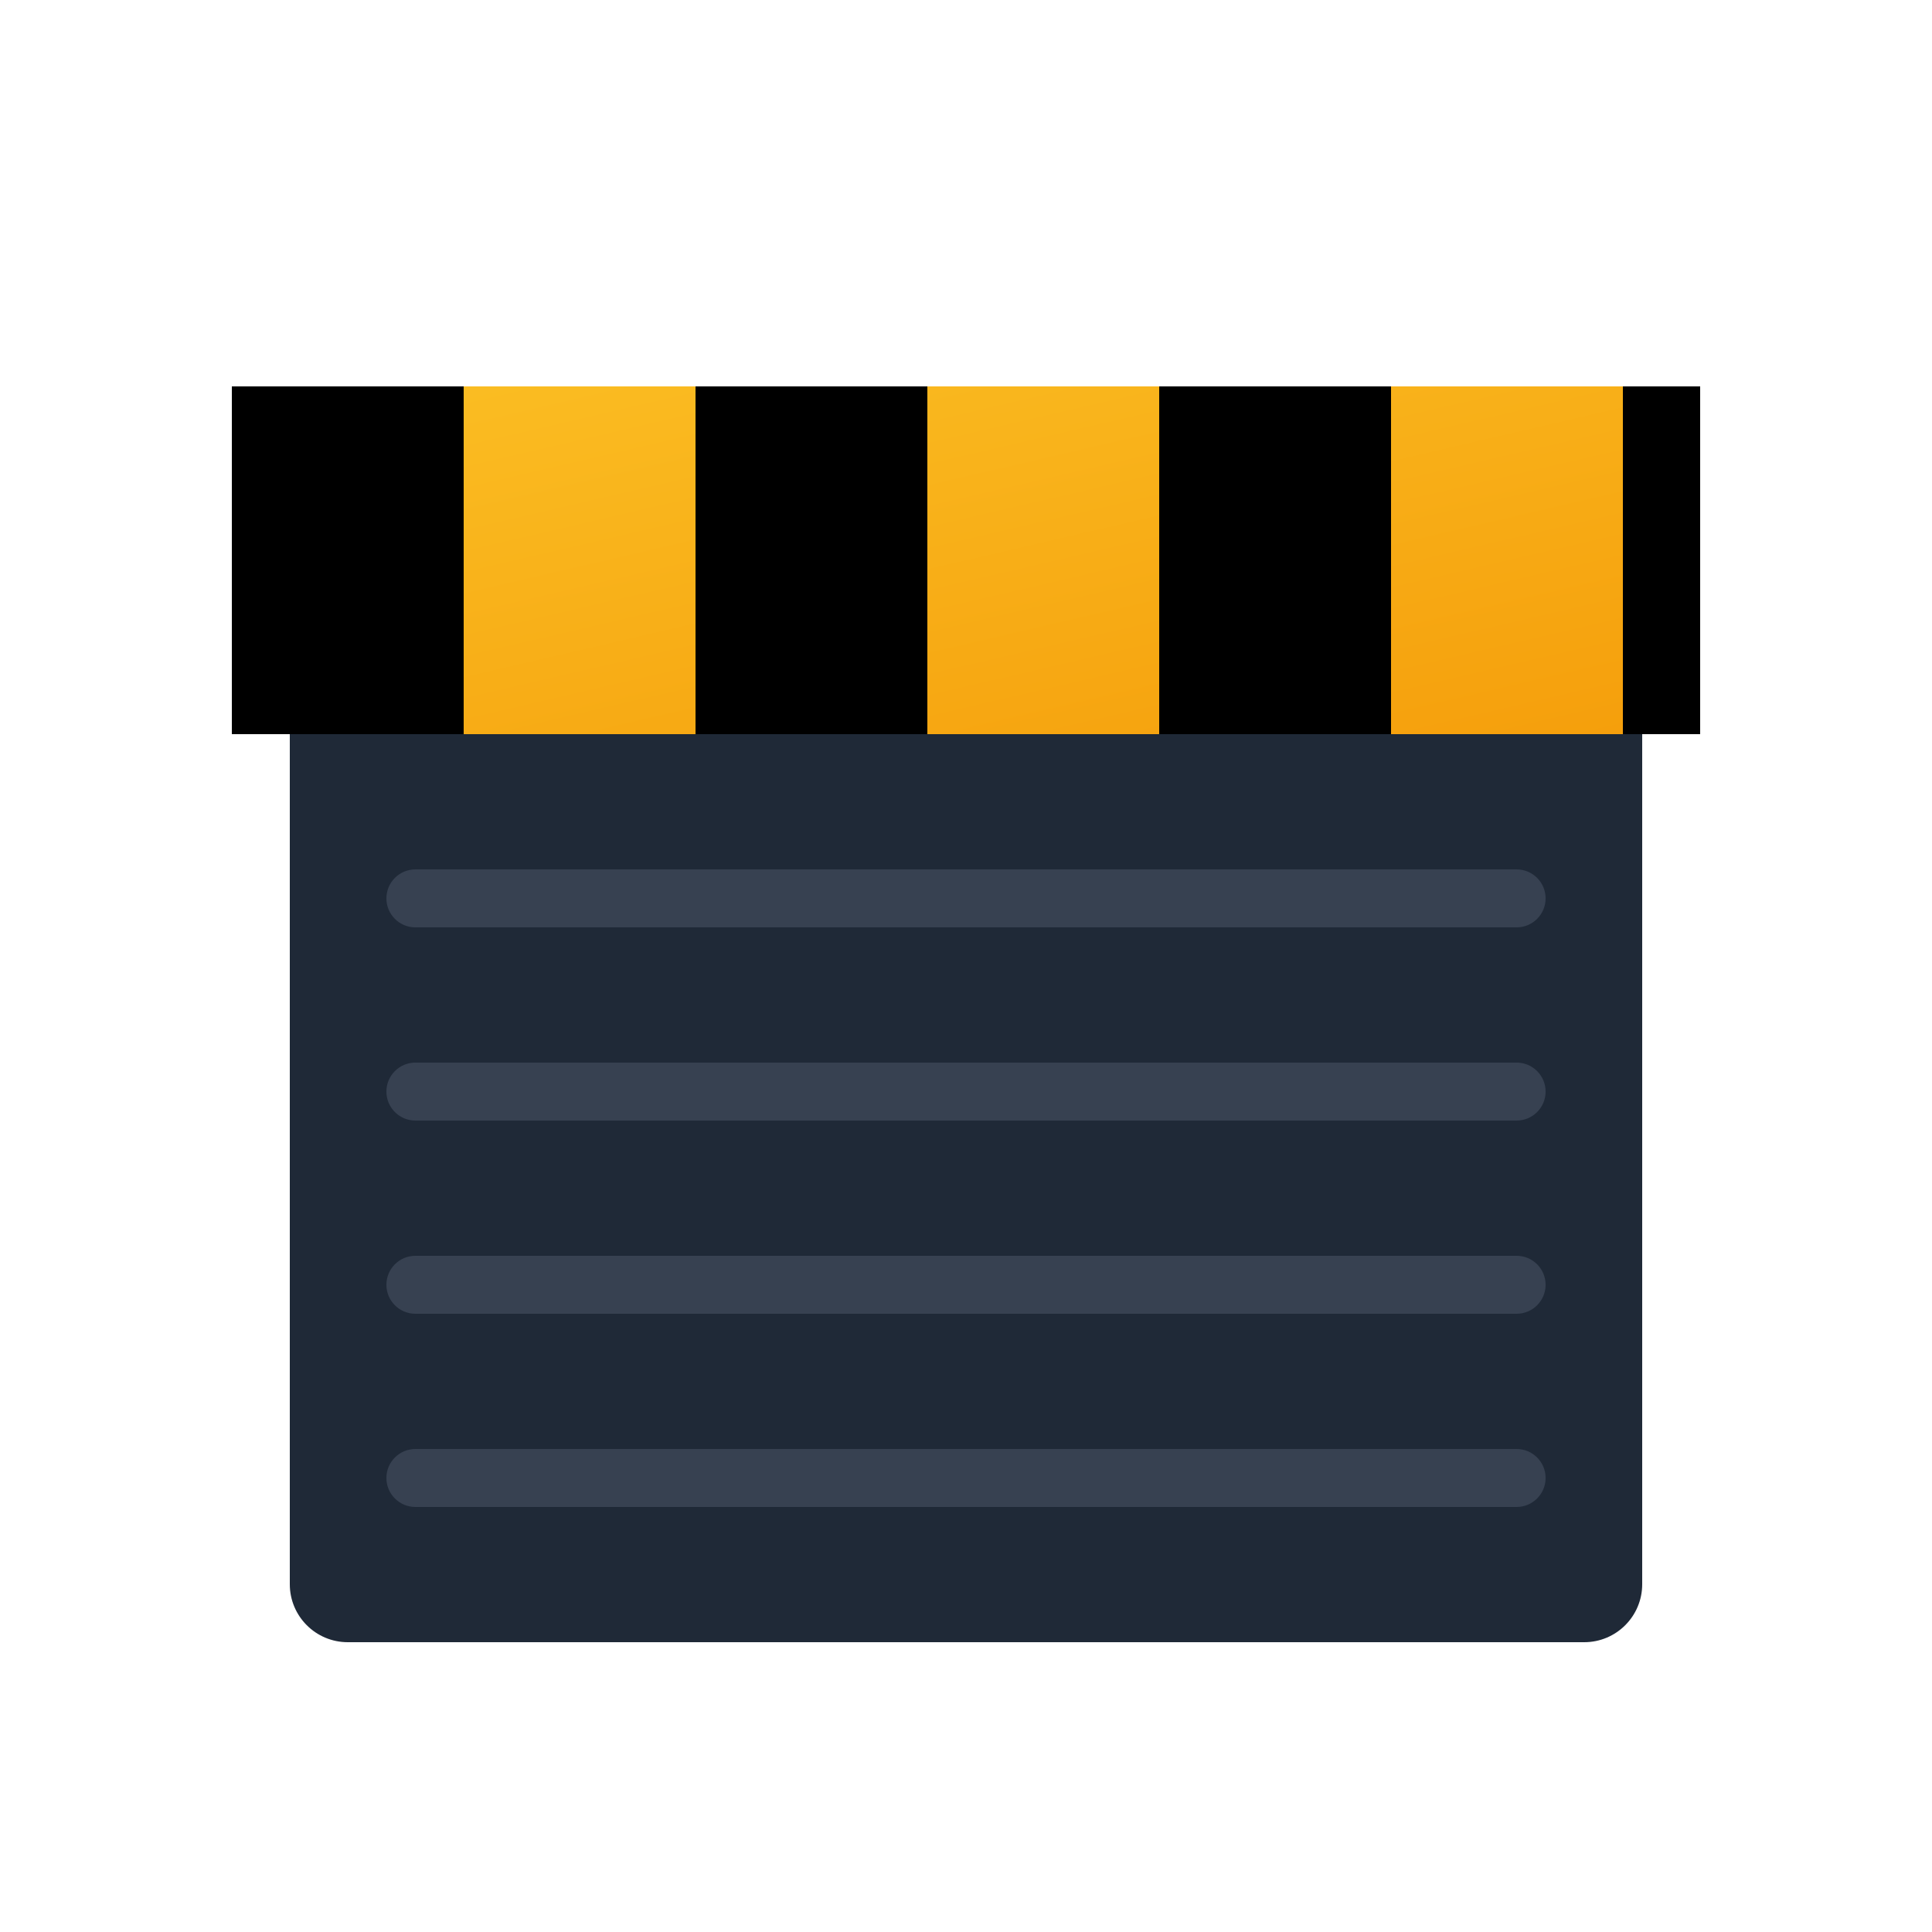
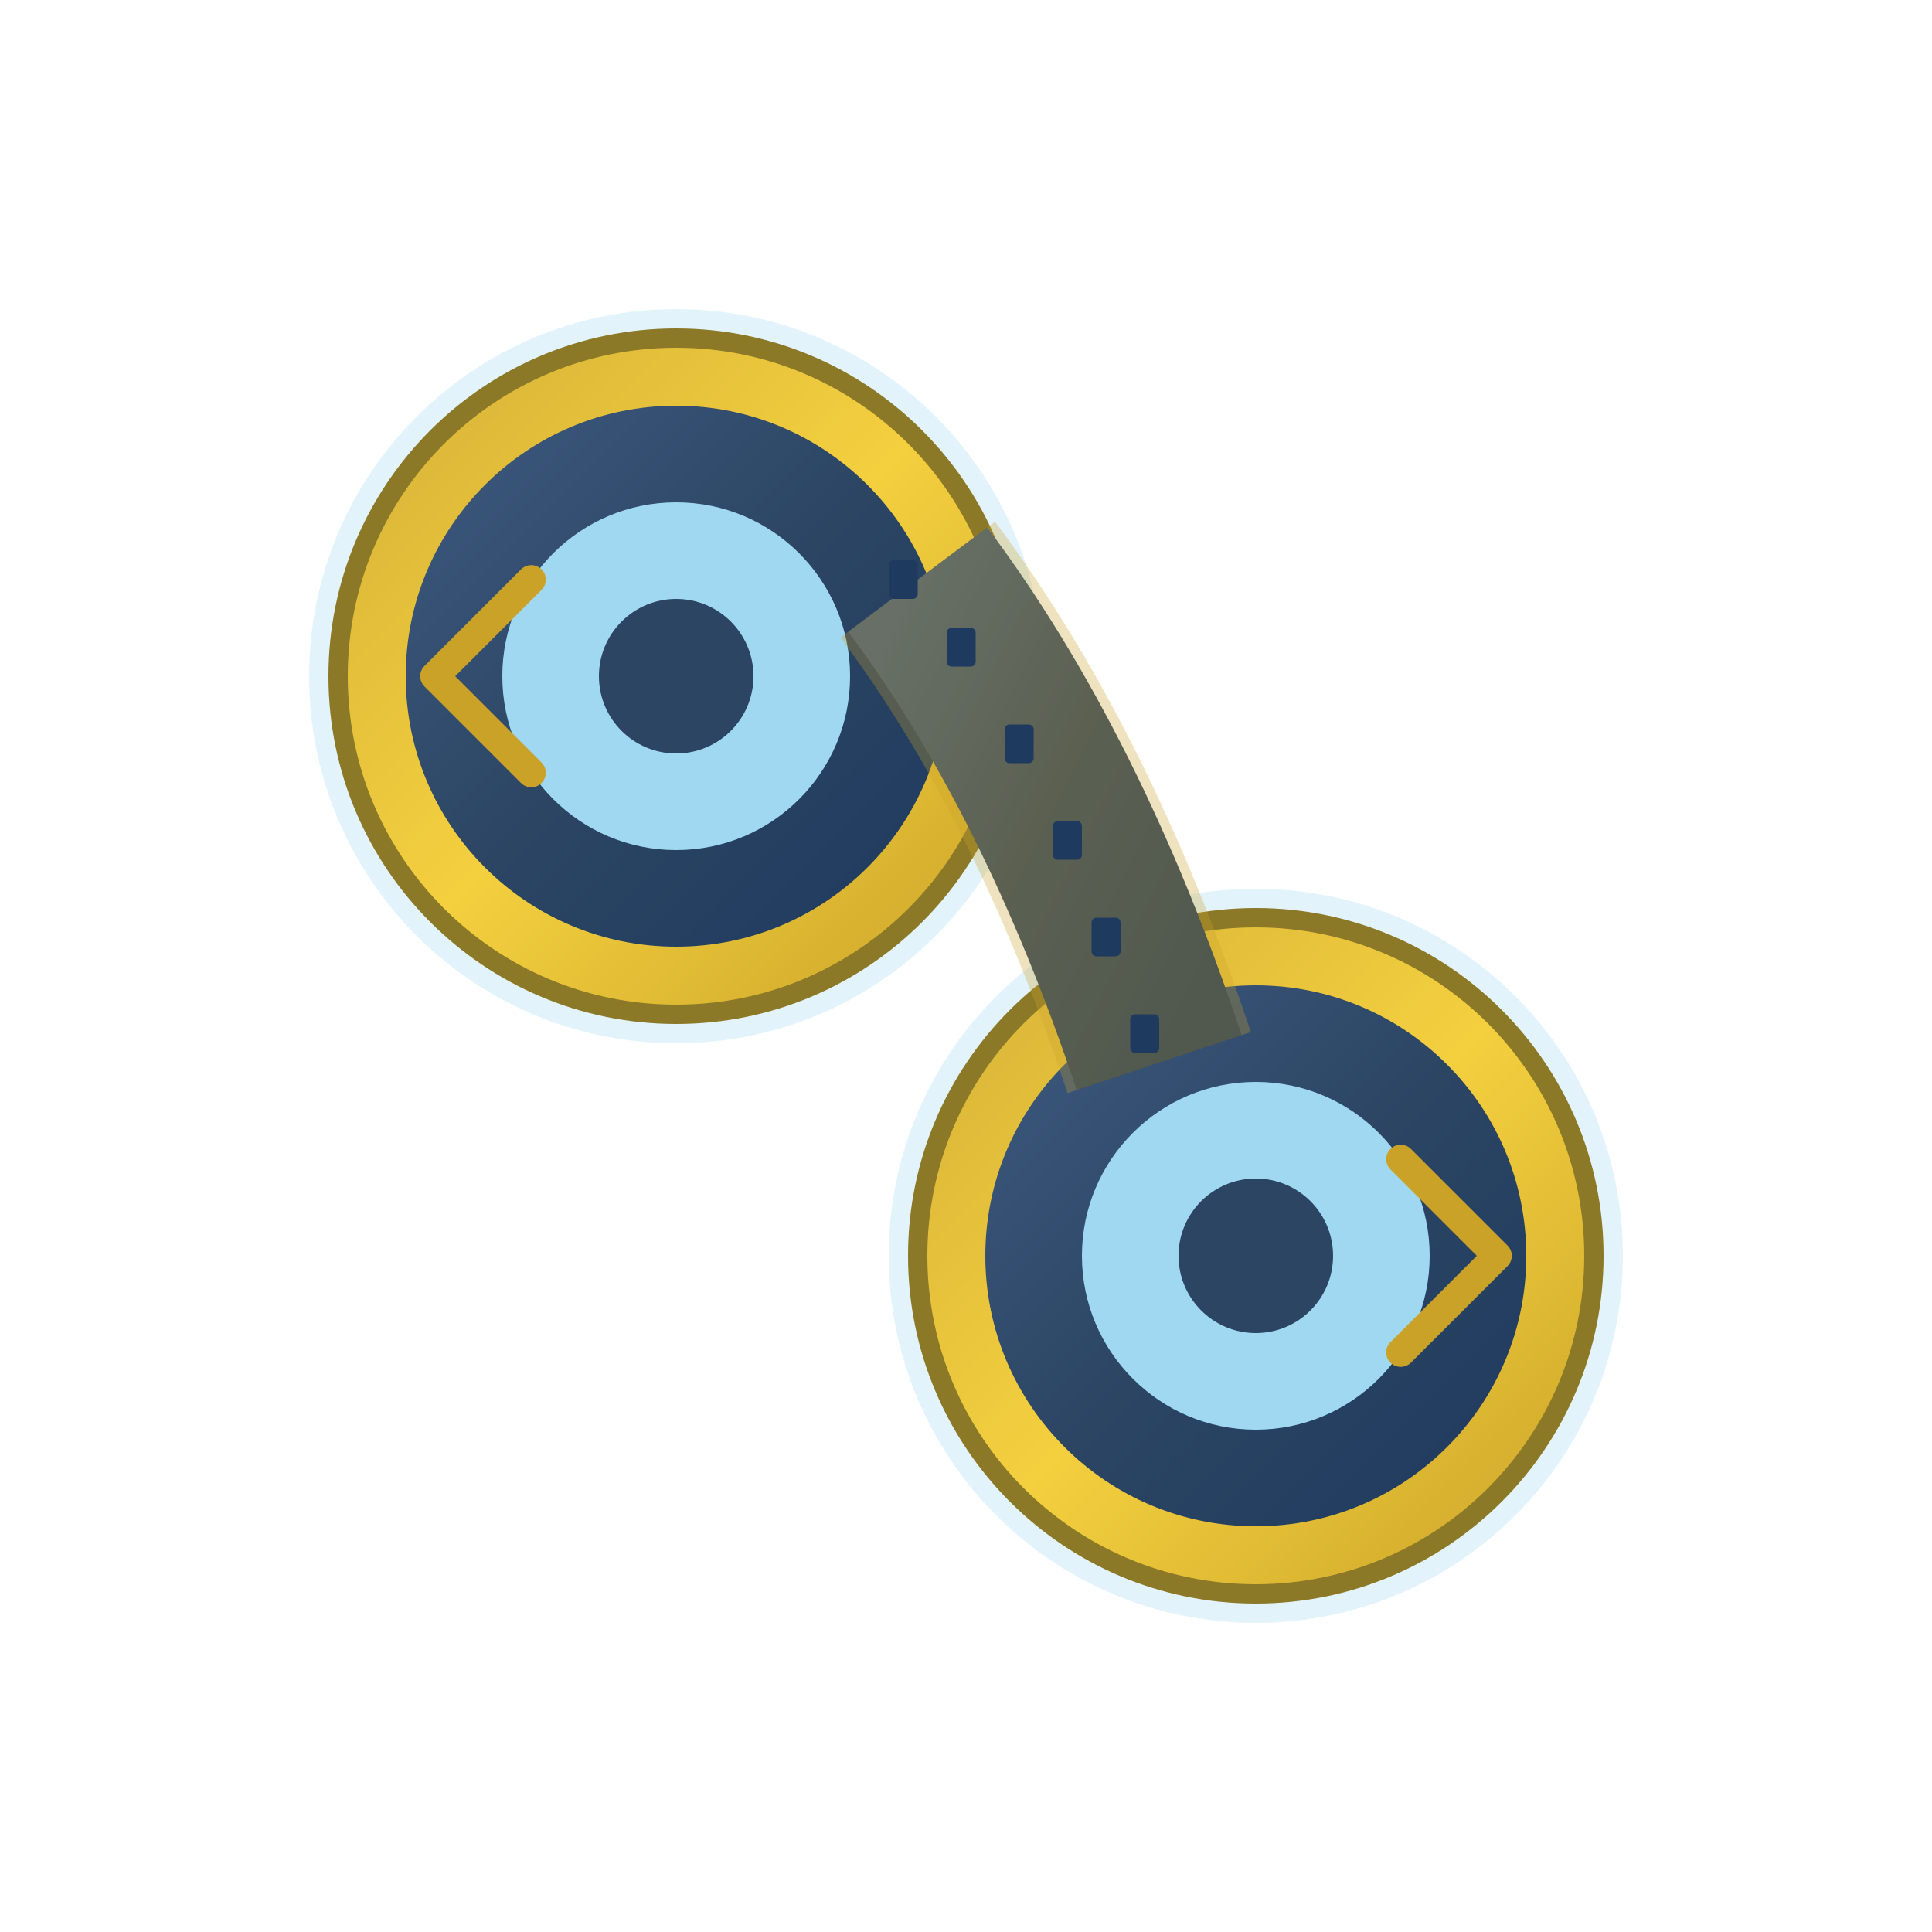
- <svg xmlns="http://www.w3.org/2000/svg" viewBox="0 0 100 100">
+ <svg xmlns="http://www.w3.org/2000/svg" viewBox="0 0 200 200">
  <defs>
-     <linearGradient id="grad" x1="0%" y1="0%" x2="100%" y2="100%">
-       <stop offset="0%" style="stop-color:#fbbf24;stop-opacity:1" />
-       <stop offset="100%" style="stop-color:#f59e0b;stop-opacity:1" />
+     <linearGradient id="goldGrad" x1="0%" y1="0%" x2="100%" y2="100%">
+       <stop offset="0%" style="stop-color:#d4af37;stop-opacity:1" />
+       <stop offset="50%" style="stop-color:#f4d03f;stop-opacity:1" />
+       <stop offset="100%" style="stop-color:#c9a227;stop-opacity:1" />
+     </linearGradient>
+     <linearGradient id="blueGrad" x1="0%" y1="0%" x2="100%" y2="100%">
+       <stop offset="0%" style="stop-color:#3d5a80;stop-opacity:1" />
+       <stop offset="50%" style="stop-color:#2c4563;stop-opacity:1" />
+       <stop offset="100%" style="stop-color:#1e3a5f;stop-opacity:1" />
    </linearGradient>
  </defs>
-   <rect x="15" y="35" width="70" height="50" rx="3" fill="#1f2937" />
-   <rect x="12" y="20" width="76" height="18" rx="2" fill="url(#grad)" />
-   <rect x="12" y="20" width="12" height="18" fill="#000" />
-   <rect x="36" y="20" width="12" height="18" fill="#000" />
-   <rect x="60" y="20" width="12" height="18" fill="#000" />
-   <rect x="84" y="20" width="4" height="18" fill="#000" />
-   <rect x="20" y="45" width="60" height="3" rx="1.5" fill="#374151" />
-   <rect x="20" y="55" width="60" height="3" rx="1.5" fill="#374151" />
-   <rect x="20" y="65" width="60" height="3" rx="1.5" fill="#374151" />
-   <rect x="20" y="75" width="60" height="3" rx="1.5" fill="#374151" />
+   <circle cx="70" cy="70" r="38" fill="#a0d8f1" opacity="0.3" />
+   <circle cx="130" cy="130" r="38" fill="#a0d8f1" opacity="0.3" />
+   <circle cx="70" cy="70" r="35" fill="url(#goldGrad)" stroke="#8b7928" stroke-width="2" />
+   <circle cx="70" cy="70" r="28" fill="url(#blueGrad)" />
+   <circle cx="70" cy="70" r="18" fill="#a0d8f1" />
+   <circle cx="70" cy="70" r="8" fill="#2c4563" />
+   <circle cx="130" cy="130" r="35" fill="url(#goldGrad)" stroke="#8b7928" stroke-width="2" />
+   <circle cx="130" cy="130" r="28" fill="url(#blueGrad)" />
+   <circle cx="130" cy="130" r="18" fill="#a0d8f1" />
+   <circle cx="130" cy="130" r="8" fill="#2c4563" />
+   <path d="M 95,60 Q 110,80 120,110" fill="none" stroke="url(#blueGrad)" stroke-width="18" />
+   <path d="M 95,60 Q 110,80 120,110" fill="none" stroke="#c9a227" stroke-width="20" opacity="0.3" />
+   <rect x="92" y="58" width="3" height="4" fill="#1e3a5f" rx="0.5" />
+   <rect x="98" y="65" width="3" height="4" fill="#1e3a5f" rx="0.5" />
+   <rect x="104" y="75" width="3" height="4" fill="#1e3a5f" rx="0.5" />
+   <rect x="109" y="85" width="3" height="4" fill="#1e3a5f" rx="0.5" />
+   <rect x="113" y="95" width="3" height="4" fill="#1e3a5f" rx="0.5" />
+   <rect x="117" y="105" width="3" height="4" fill="#1e3a5f" rx="0.5" />
+   <path d="M 55,80 L 45,70 L 55,60" fill="none" stroke="#c9a227" stroke-width="3" stroke-linecap="round" stroke-linejoin="round" />
+   <path d="M 145,120 L 155,130 L 145,140" fill="none" stroke="#c9a227" stroke-width="3" stroke-linecap="round" stroke-linejoin="round" />
</svg>
